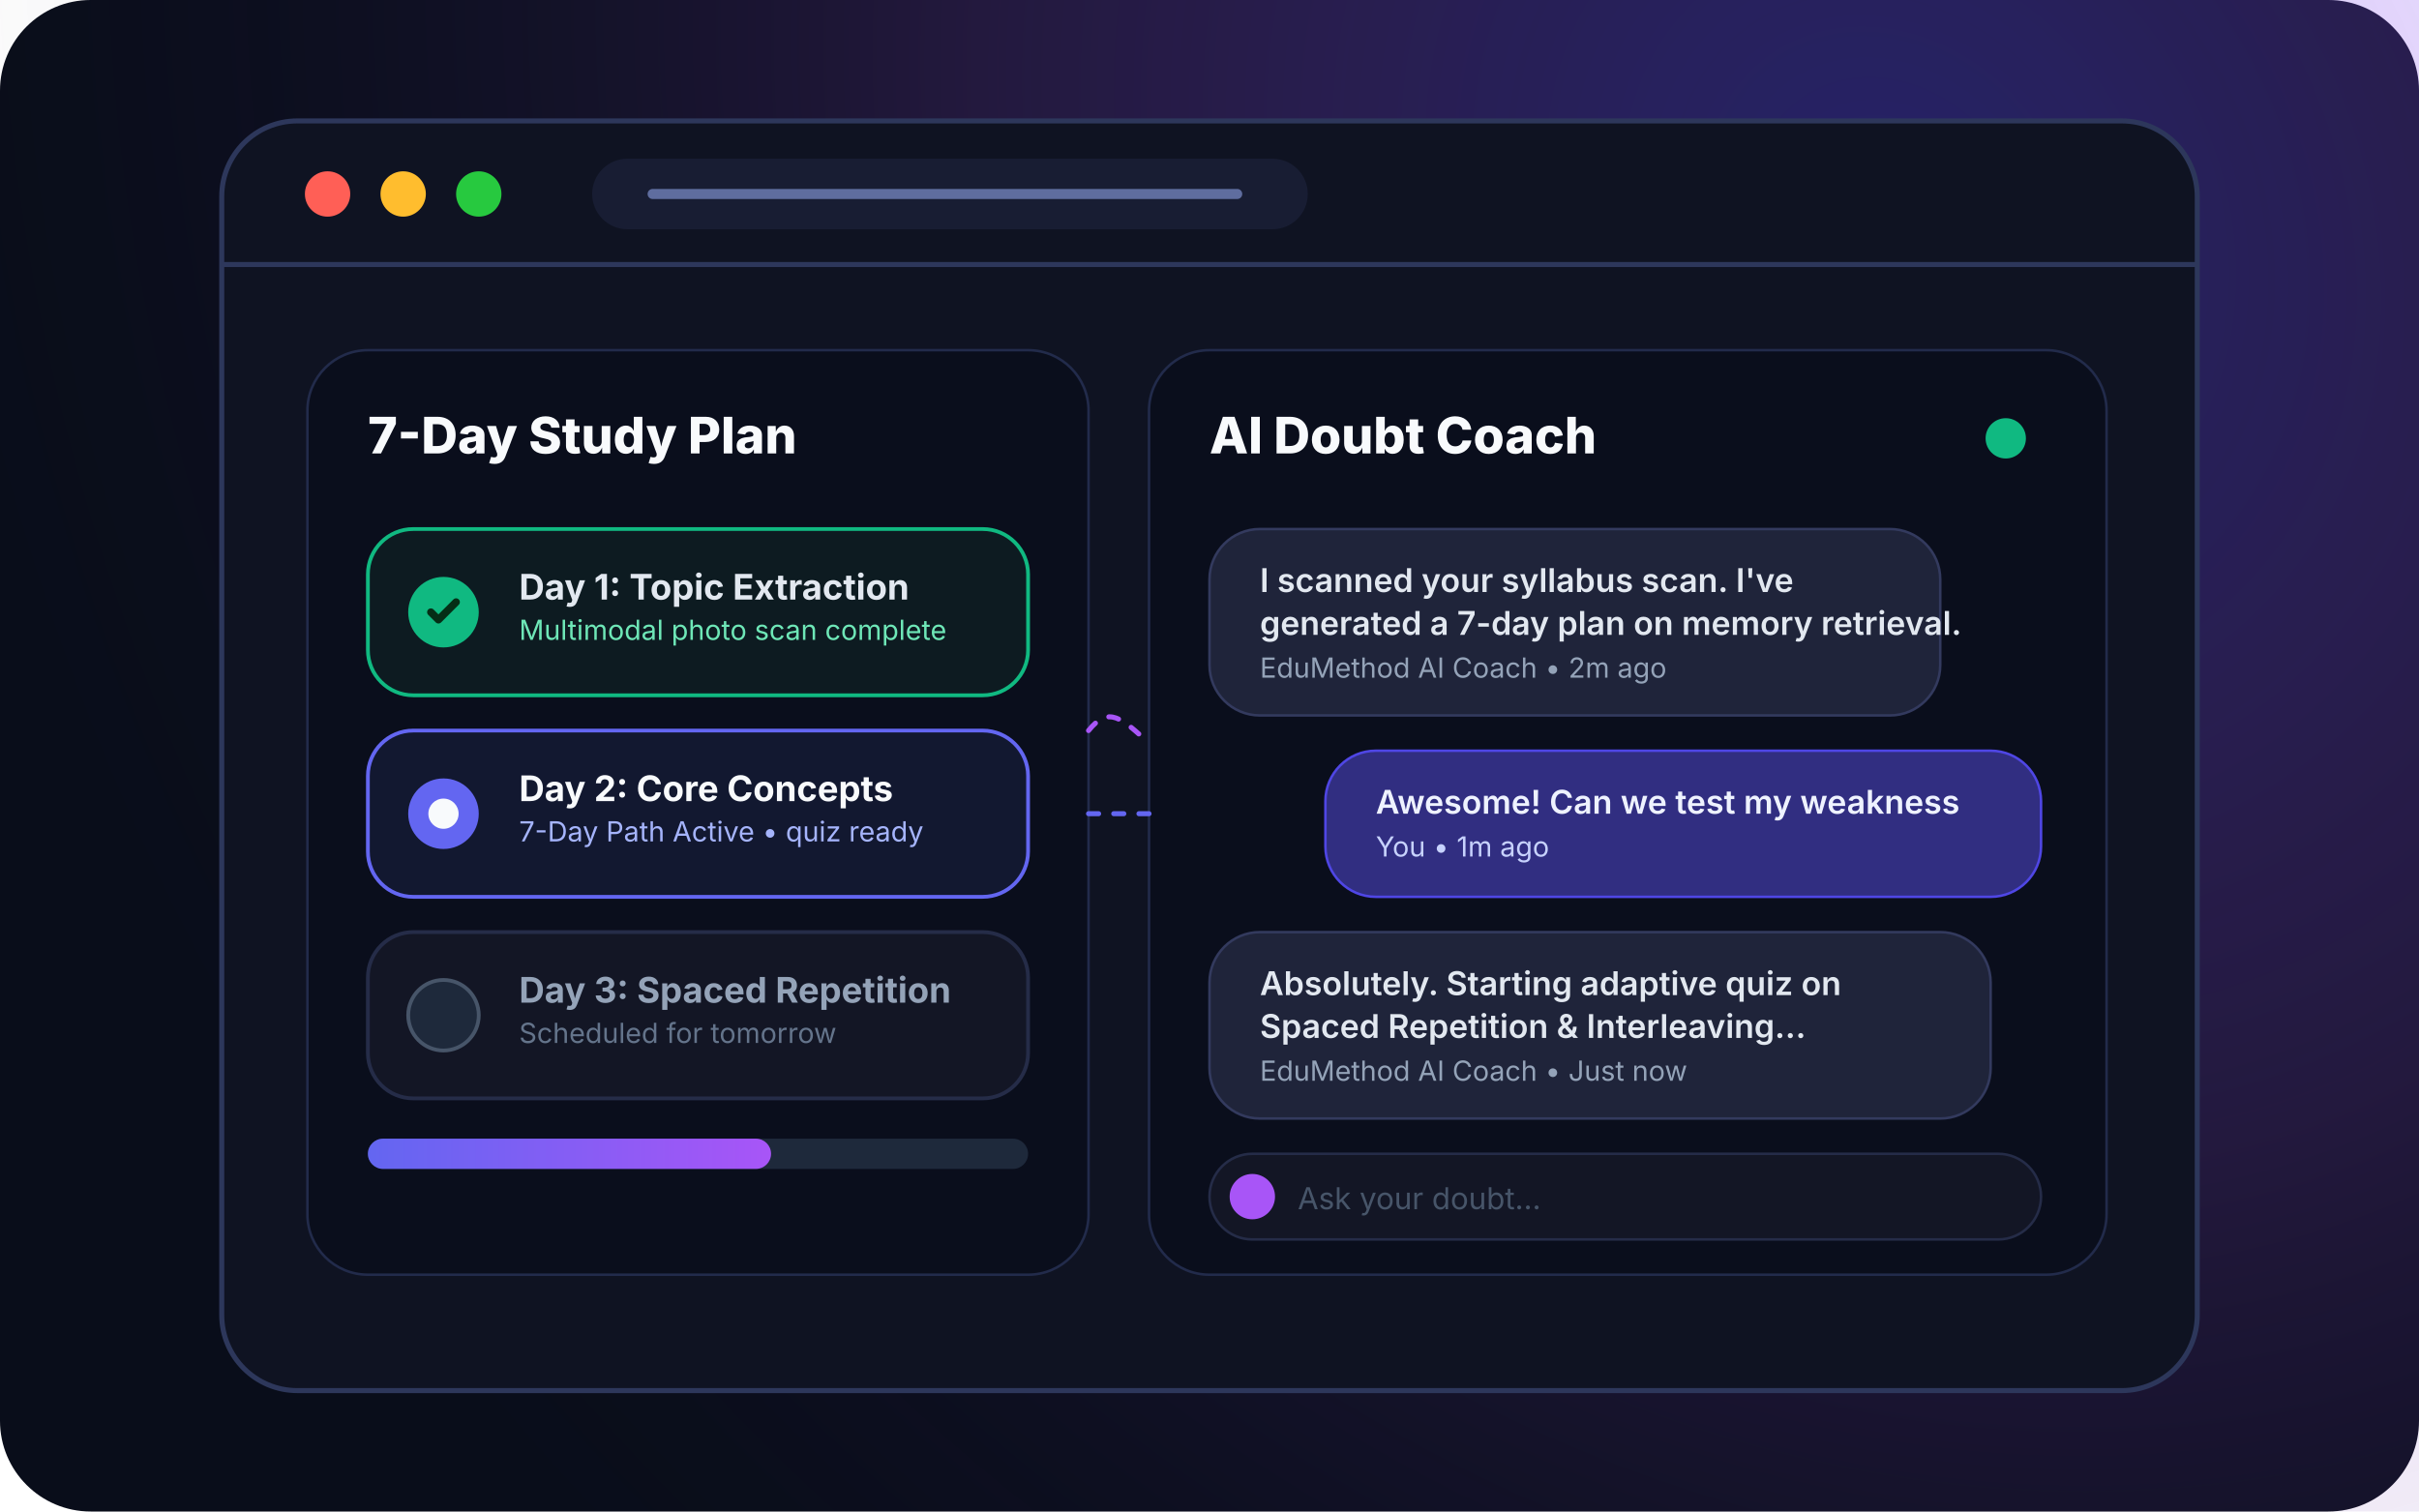
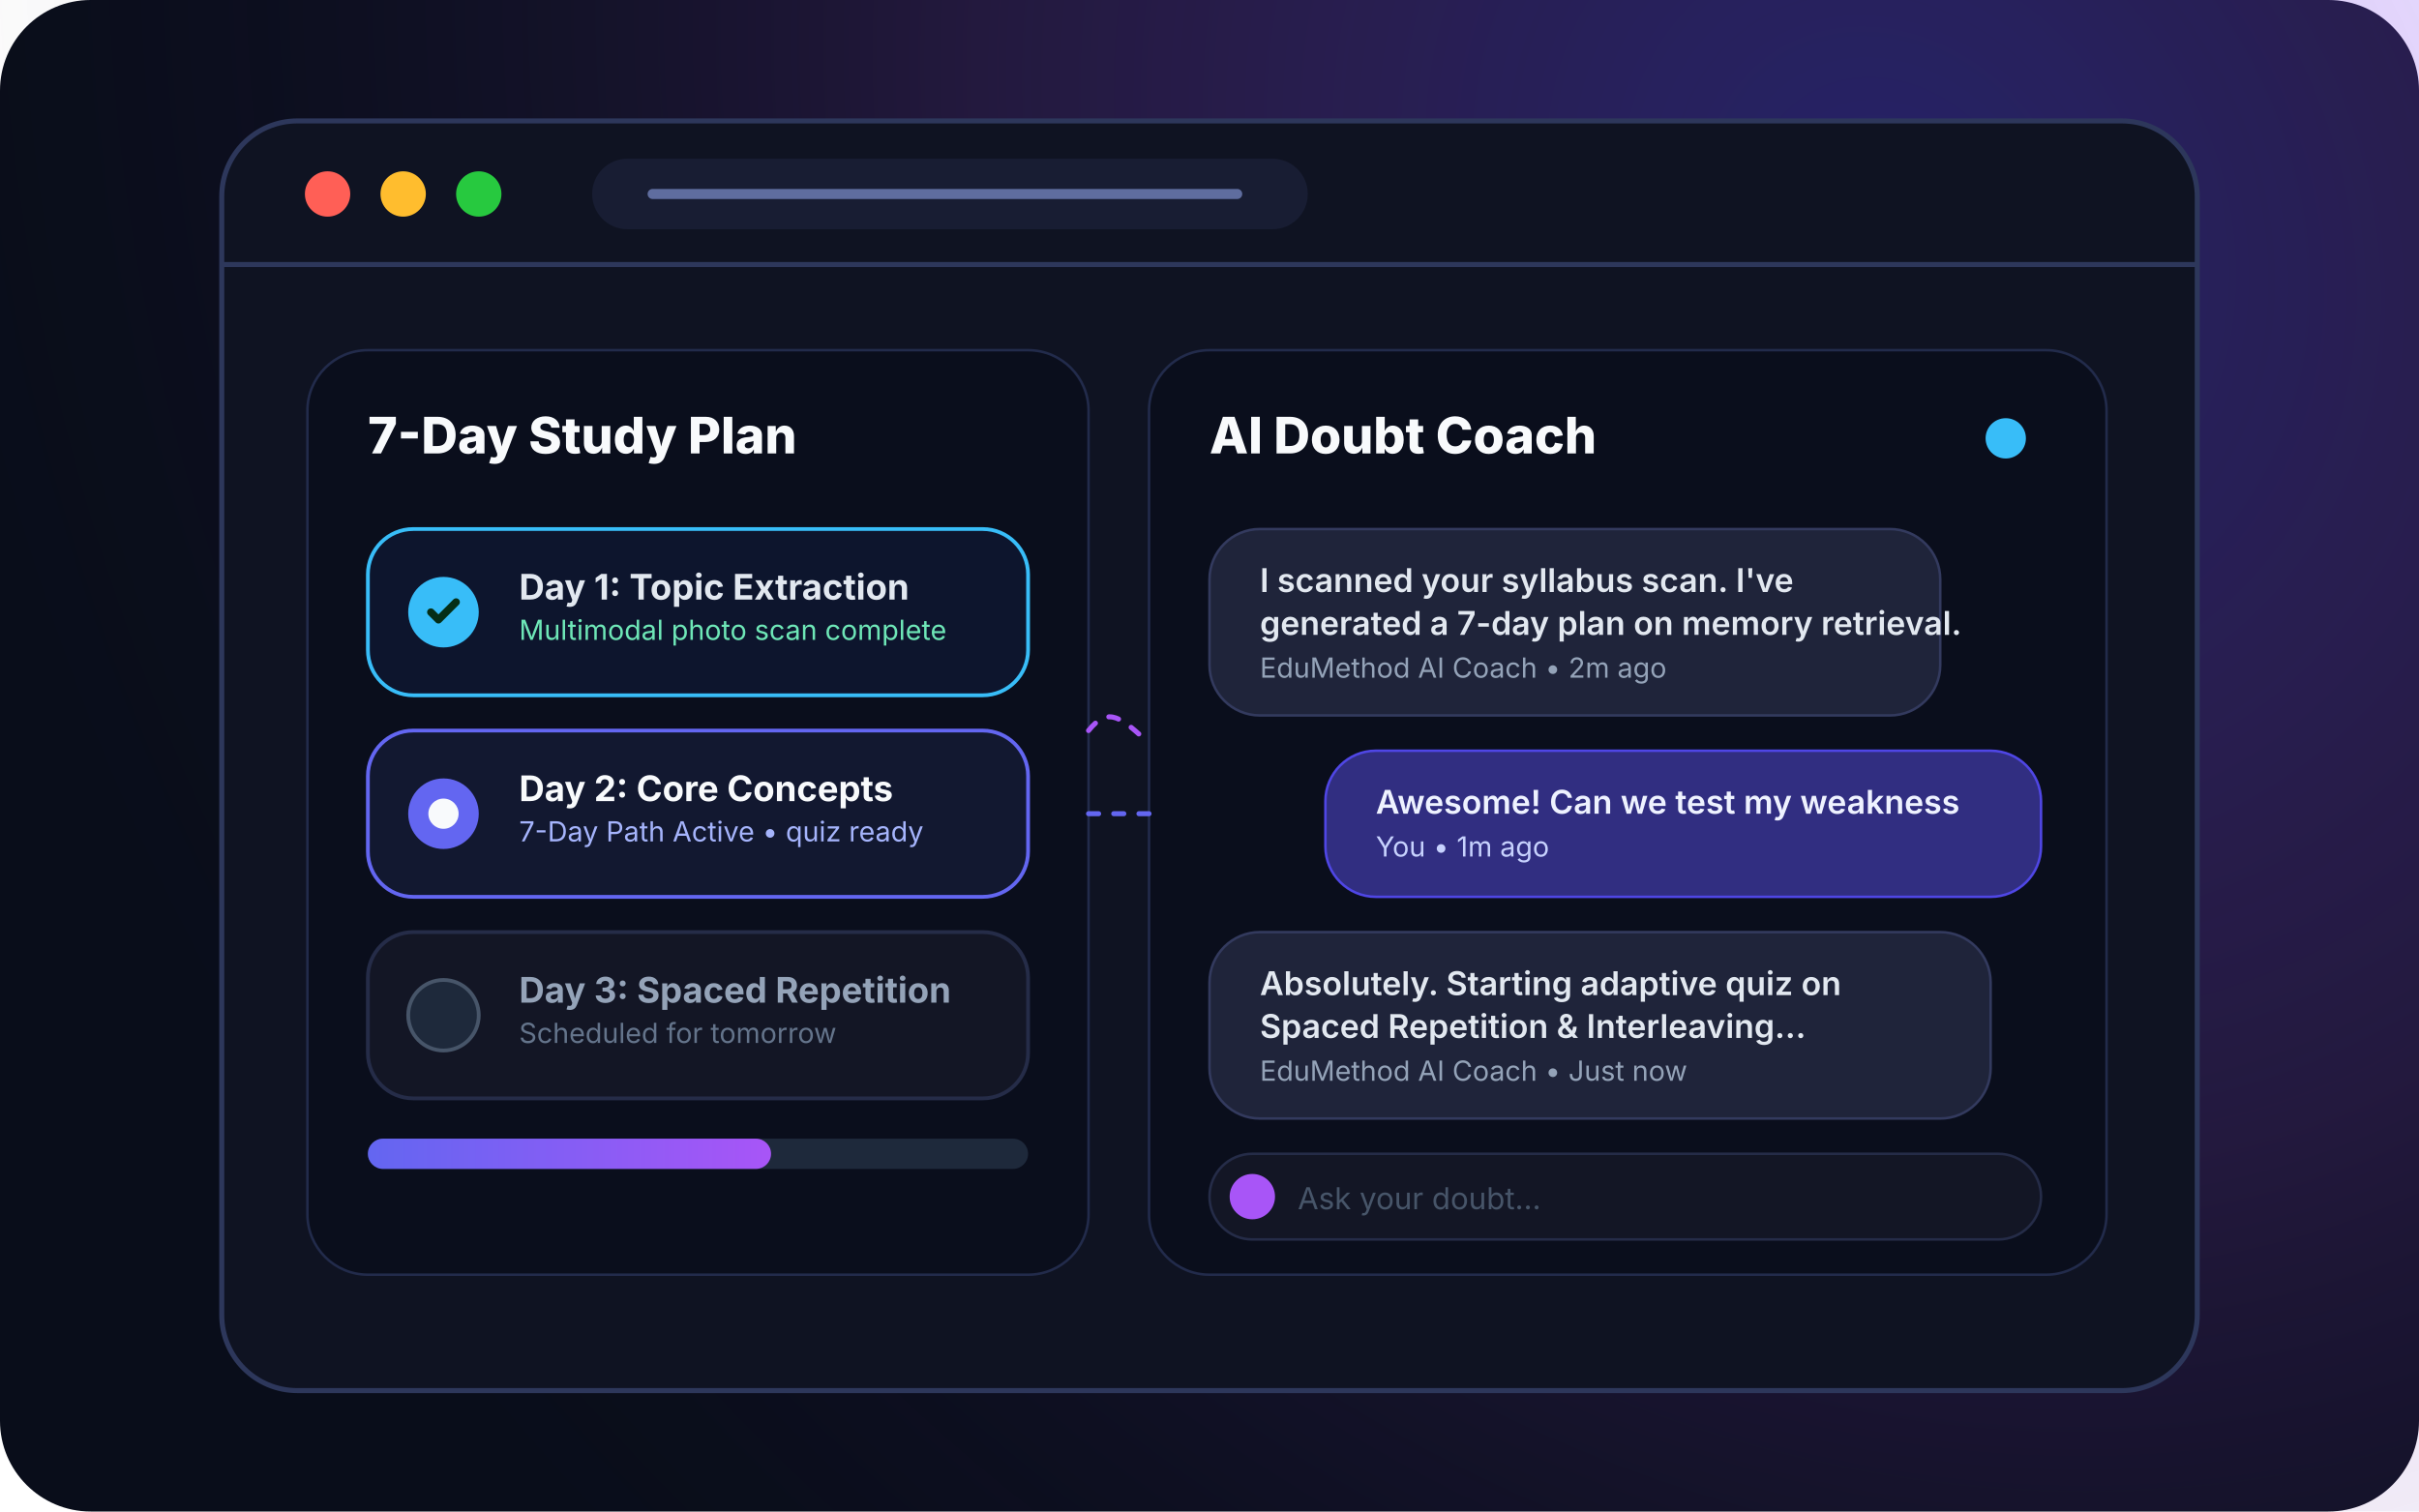
<svg xmlns="http://www.w3.org/2000/svg" width="960" height="600" viewBox="0 0 960 600" fill="none" role="img" aria-labelledby="title desc">
  <rect width="960" height="600" rx="36" fill="#090D1A" />
  <path d="M0 0H960V600H0V0Z" fill="url(#bg)" />
  <path d="M88 78C88 61.431 101.431 48 118 48H842C858.569 48 872 61.431 872 78V522C872 538.569 858.569 552 842 552H118C101.431 552 88 538.569 88 522V78Z" fill="#0F1322" stroke="#2D375B" stroke-width="2" />
  <path d="M88 105H872" stroke="#2D375B" stroke-width="2" />
  <circle cx="130" cy="77" r="9" fill="#FF5F56" />
  <circle cx="160" cy="77" r="9" fill="#FFBD2E" />
  <circle cx="190" cy="77" r="9" fill="#27C93F" />
  <rect x="235" y="63" width="284" height="28" rx="14" fill="#181D33" />
  <path d="M259 77H491" stroke="#5F6D9F" stroke-width="4" stroke-linecap="round" />
  <rect x="122" y="139" width="310" height="367" rx="24" fill="#0A0E1C" stroke="#222B4B" />
  <text x="146" y="180" fill="#F8FAFC" font-family="Inter, Arial, sans-serif" font-size="20" font-weight="800">7-Day Study Plan</text>
-   <rect x="146" y="210" width="262" height="66" rx="18" fill="#143A2C" fill-opacity="0.3" stroke="#10B981" stroke-width="1.5" />
-   <circle cx="176" cy="243" r="14" fill="#10B981" />
+   <rect x="146" y="210" width="262" height="66" rx="18" fill="#172554" fill-opacity="0.3" stroke="#38BDF8" stroke-width="1.5" />
+   <circle cx="176" cy="243" r="14" fill="#38BDF8" />
  <path d="M171 243L174 246L181 239" stroke="#052E16" stroke-width="3" stroke-linecap="round" stroke-linejoin="round" />
  <text x="206" y="238" fill="#E2E8F0" font-family="Inter, Arial, sans-serif" font-size="14" font-weight="700">Day 1: Topic Extraction</text>
  <text x="206" y="254" fill="#6EE7B7" font-family="Inter, Arial, sans-serif" font-size="11">Multimodal photo scan complete</text>
  <rect x="146" y="290" width="262" height="66" rx="18" fill="#1E2A4F" fill-opacity="0.4" stroke="#6366F1" stroke-width="1.5" />
  <circle cx="176" cy="323" r="14" fill="#6366F1" />
  <circle cx="176" cy="323" r="6" fill="#F8FAFC" />
  <text x="206" y="318" fill="#F8FAFC" font-family="Inter, Arial, sans-serif" font-size="14" font-weight="700">Day 2: Core Concepts</text>
  <text x="206" y="334" fill="#A5B4FC" font-family="Inter, Arial, sans-serif" font-size="11">7-Day Path Active • quiz ready</text>
  <rect x="146" y="370" width="262" height="66" rx="18" fill="#131625" stroke="#252C48" stroke-width="1.5" />
  <circle cx="176" cy="403" r="14" fill="#1E293B" stroke="#475569" stroke-width="1.5" />
  <text x="206" y="398" fill="#94A3B8" font-family="Inter, Arial, sans-serif" font-size="14" font-weight="700">Day 3: Spaced Repetition</text>
  <text x="206" y="414" fill="#64748B" font-family="Inter, Arial, sans-serif" font-size="11">Scheduled for tomorrow</text>
  <rect x="146" y="452" width="262" height="12" rx="6" fill="#1E293B" />
  <rect x="146" y="452" width="160" height="12" rx="6" fill="url(#progressGrad)" />
  <rect x="456" y="139" width="380" height="367" rx="24" fill="#0A0E1C" stroke="#222B4B" />
  <text x="480" y="180" fill="#F8FAFC" font-family="Inter, Arial, sans-serif" font-size="20" font-weight="800">AI Doubt Coach</text>
-   <circle cx="796" cy="174" r="8" fill="#10B981" />
+   <circle cx="796" cy="174" r="8" fill="#38BDF8" />
  <rect x="480" y="210" width="290" height="74" rx="20" fill="#1F243A" stroke="#333A5E" stroke-width="1" />
  <text x="500" y="235" fill="#E2E8F0" font-family="Inter, Arial, sans-serif" font-size="13" font-weight="600">I scanned your syllabus scan. I've</text>
  <text x="500" y="252" fill="#E2E8F0" font-family="Inter, Arial, sans-serif" font-size="13" font-weight="600">generated a 7-day plan on memory retrieval.</text>
  <text x="500" y="269" fill="#94A3B8" font-family="Inter, Arial, sans-serif" font-size="11">EduMethod AI Coach • 2m ago</text>
  <rect x="526" y="298" width="284" height="58" rx="20" fill="#312E81" stroke="#4F46E5" stroke-width="1" />
  <text x="546" y="323" fill="#EEF2FF" font-family="Inter, Arial, sans-serif" font-size="13" font-weight="600">Awesome! Can we test my weakness</text>
  <text x="546" y="340" fill="#C7D2FE" font-family="Inter, Arial, sans-serif" font-size="11">You • 1m ago</text>
  <rect x="480" y="370" width="310" height="74" rx="20" fill="#1F243A" stroke="#333A5E" stroke-width="1" />
  <text x="500" y="395" fill="#E2E8F0" font-family="Inter, Arial, sans-serif" font-size="13" font-weight="600">Absolutely. Starting adaptive quiz on</text>
  <text x="500" y="412" fill="#E2E8F0" font-family="Inter, Arial, sans-serif" font-size="13" font-weight="600">Spaced Repetition &amp; Interleaving...</text>
  <text x="500" y="429" fill="#94A3B8" font-family="Inter, Arial, sans-serif" font-size="11">EduMethod AI Coach • Just now</text>
  <rect x="480" y="458" width="330" height="34" rx="17" fill="#131625" stroke="#252C48" />
  <circle cx="497" cy="475" r="9" fill="#A855F7" />
  <text x="515" y="480" fill="#475569" font-family="Inter, Arial, sans-serif" font-size="12">Ask your doubt...</text>
  <path d="M432 290C440 280 445 285 456 295" stroke="#A855F7" stroke-width="2" stroke-linecap="round" stroke-dasharray="4 6" />
  <path d="M432 323C442 323 446 323 456 323" stroke="#6366F1" stroke-width="2" stroke-linecap="round" stroke-dasharray="4 6" />
  <defs>
    <radialGradient id="bg" cx="0" cy="0" r="1" gradientUnits="userSpaceOnUse" gradientTransform="translate(750 90) rotate(138.141) scale(750 900)">
      <stop stop-color="#4F46E5" stop-opacity="0.38" />
      <stop offset="0.45" stop-color="#A855F7" stop-opacity="0.16" />
      <stop offset="1" stop-color="#090D1A" stop-opacity="0" />
    </radialGradient>
    <linearGradient id="progressGrad" x1="146" y1="452" x2="306" y2="452" gradientUnits="userSpaceOnUse">
      <stop stop-color="#6366F1" />
      <stop offset="1" stop-color="#A855F7" />
    </linearGradient>
  </defs>
</svg>
